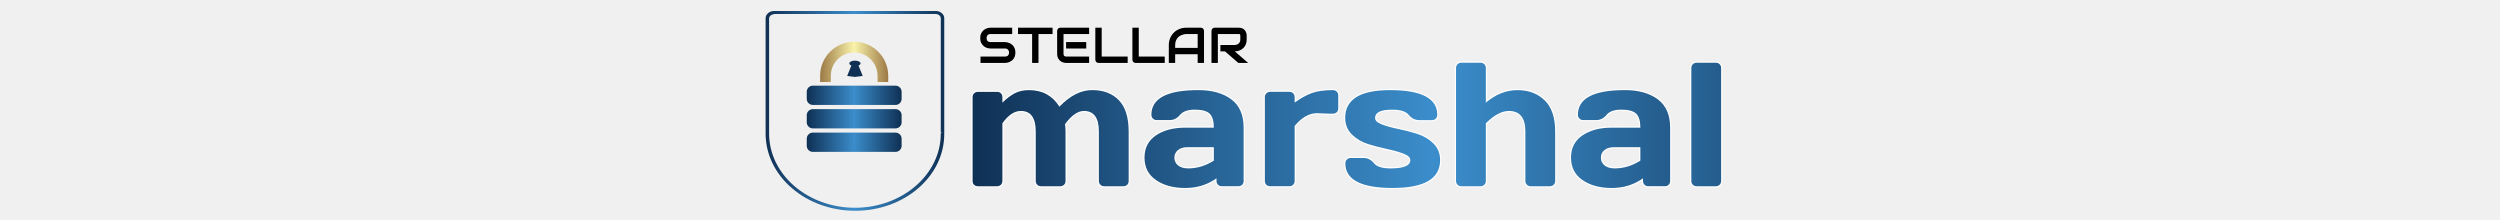
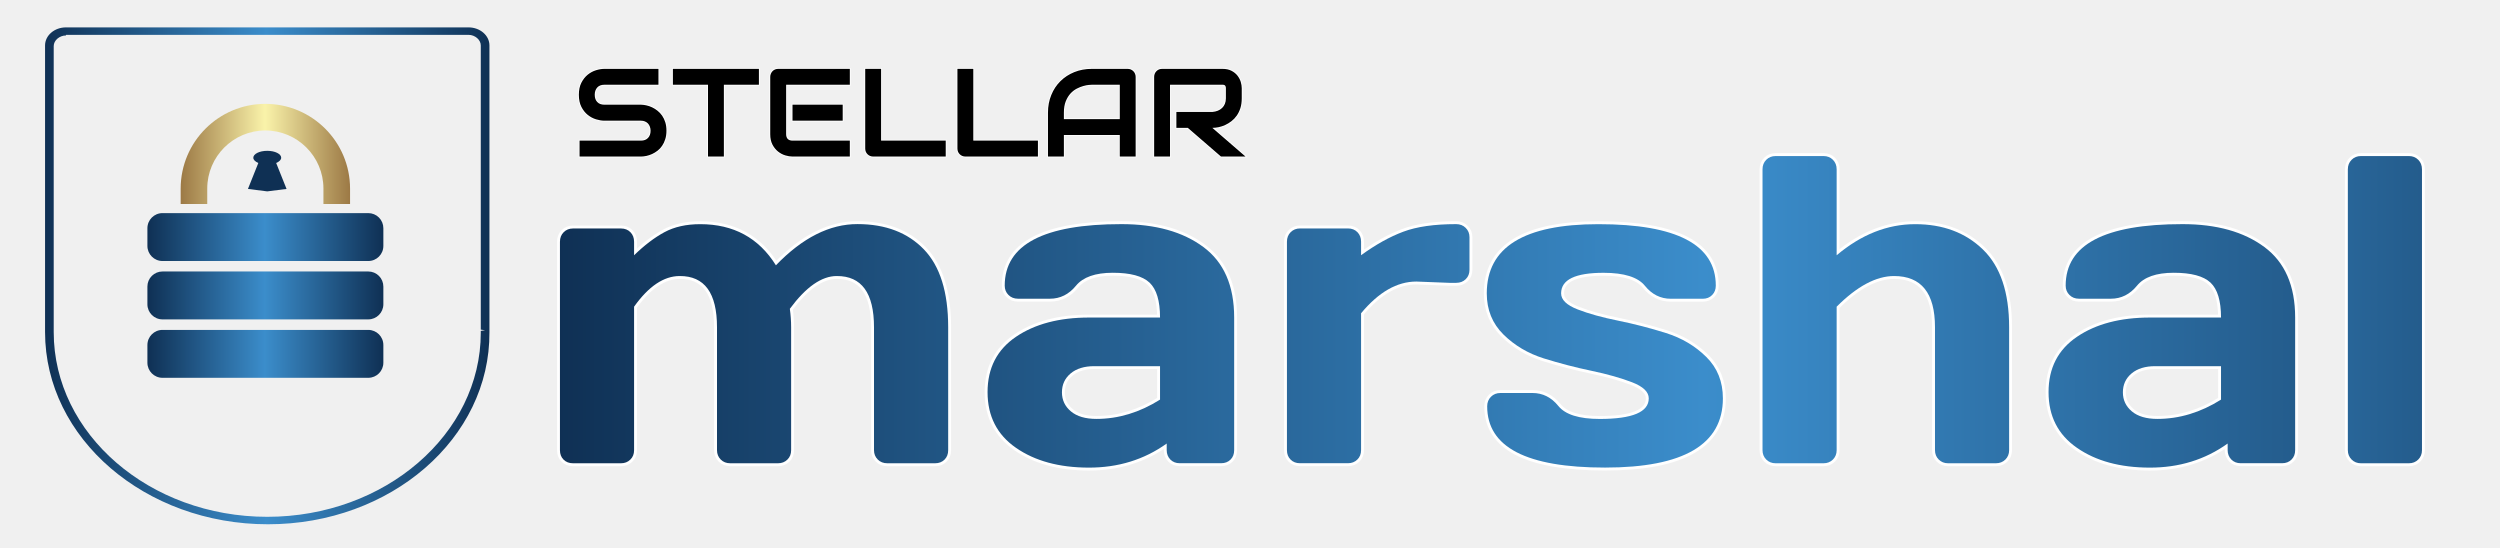
- <svg xmlns="http://www.w3.org/2000/svg" version="1.1" width="1500" height="132" viewBox="0 0 1500 132">
+ <svg xmlns="http://www.w3.org/2000/svg" version="1.1" viewBox="448.5 0 603 132">
  <svg xml:space="preserve" width="1500" height="132" data-version="2" data-id="lg_wBQwETWWTSiRNTbWTI" viewBox="0 0 603 132" x="0" y="0">
    <rect width="100%" height="100%" fill="transparent" />
    <g transform="matrix(1.74 0 0 1.5 64.46 66.53)">
      <linearGradient id="a" x1="0" x2="1" y1="0" y2="0" gradientUnits="objectBoundingBox">
        <stop offset="0%" stop-color="#0f3054" />
        <stop offset="49.8%" stop-color="#3b8dcb" />
        <stop offset="100%" stop-color="#0f3054" />
      </linearGradient>
      <path fill="url(#a)" d="M44.9 84.9C27.9 84.9 14 71.1 14 54V7.9C14 6.3 15.3 5 16.9 5h55.8c1.6 0 2.9 1.3 2.9 2.9V54c.1 17.1-13.7 30.9-30.7 30.9m-28-78.6c-.9 0-1.7.8-1.7 1.7v46c0 16.4 13.3 29.7 29.6 29.7s29.6-13.3 29.6-29.6v-.3l.6-.1-.6-.1V7.9c0-.9-.8-1.7-1.7-1.7H16.9z" transform="translate(-44.8 -44.95)" />
    </g>
    <g transform="matrix(.92 0 0 .92 64.01 37.13)">
      <linearGradient id="b" x1="0" x2="1" y1="0" y2="0" gradientUnits="objectBoundingBox">
        <stop offset="0%" stop-color="#9c7945" />
        <stop offset="49.8%" stop-color="#faf3aa" />
        <stop offset="100%" stop-color="#9c7945" />
      </linearGradient>
      <path fill="url(#b)" d="M27.87 36.25v4.05h6.97v-4.05c0-8.4 6.83-15.23 15.23-15.23S65.3 27.85 65.3 36.25v4.05h6.98v-4.05c-.011-12.258-9.942-22.193-22.2-22.21-12.258.011-22.193 9.942-22.21 22.2" transform="translate(-50.08 -27.17)" />
    </g>
    <g transform="matrix(.92 0 0 .92 64.01 57.18)">
      <linearGradient id="c" x1="0" x2="1" y1="0" y2="0" gradientUnits="objectBoundingBox">
        <stop offset="0%" stop-color="#0f3054" />
        <stop offset="49.8%" stop-color="#3b8dcb" />
        <stop offset="100%" stop-color="#0f3054" />
      </linearGradient>
      <path fill="url(#c)" d="M81 51.35a3.95 3.95 0 0 1-3.95 3.95H23.1a3.96 3.96 0 0 1-3.96-3.95V46.7a3.96 3.96 0 0 1 3.96-3.96h53.95A3.95 3.95 0 0 1 81 46.7z" transform="translate(-50.07 -49.02)" />
    </g>
    <g transform="matrix(.92 0 0 .92 64.01 71.26)">
      <linearGradient id="d" x1="0" x2="1" y1="0" y2="0" gradientUnits="objectBoundingBox">
        <stop offset="0%" stop-color="#0f3054" />
        <stop offset="49.8%" stop-color="#3b8dcb" />
        <stop offset="100%" stop-color="#0f3054" />
      </linearGradient>
      <path fill="url(#d)" d="M81 66.7a3.96 3.96 0 0 1-3.95 3.95H23.1a3.96 3.96 0 0 1-3.96-3.95v-4.65a3.95 3.95 0 0 1 3.96-3.96h53.95A3.95 3.95 0 0 1 81 62.05z" transform="translate(-50.07 -64.37)" />
    </g>
    <g transform="matrix(.92 0 0 .92 64.01 85.35)">
      <linearGradient id="e" x1="0" x2="1" y1="0" y2="0" gradientUnits="objectBoundingBox">
        <stop offset="0%" stop-color="#0f3054" />
        <stop offset="49.8%" stop-color="#3b8dcb" />
        <stop offset="100%" stop-color="#0f3054" />
      </linearGradient>
      <path fill="url(#e)" d="M81 82.05A3.96 3.96 0 0 1 77.05 86H23.1a3.96 3.96 0 0 1-3.96-3.95V77.4a3.96 3.96 0 0 1 3.96-3.96h53.95A3.96 3.96 0 0 1 81 77.4z" transform="translate(-50.07 -79.72)" />
    </g>
    <rect width="637" height="157.07" x="-318.5" y="-78.535" fill="none" rx="0" ry="0" transform="translate(447 97.03)" />
    <g transform="translate(181.88 82.89)">
      <linearGradient id="f" x1="-.007" x2="4.983" y1="0" y2="0" gradientUnits="objectBoundingBox">
        <stop offset="0%" stop-color="#0f3054" />
        <stop offset="49.8%" stop-color="#3b8dcb" />
        <stop offset="100%" stop-color="#0f3054" />
      </linearGradient>
      <path fill="url(#f)" stroke="#fff" stroke-width="1.4" d="M135.06 108.59V58.31q0-1.4.9-2.3t2.25-.9h11.57q1.4 0 2.28.9t.88 2.3v3.26q3.72-3.62 7.31-5.56t8.65-1.94q12.05 0 18.25 9.92 9.61-9.97 19.71-9.94 10.1.02 15.97 6.09 5.87 6.08 5.87 18.79v29.66q0 1.4-.88 2.27-.88.88-2.28.88h-11.52q-1.4 0-2.3-.9-.91-.91-.91-2.25V78.93q0-12.4-8.99-12.35-5.47 0-11.31 7.9.31 2.23.31 4.45v29.66q0 1.4-.91 2.27-.9.88-2.25.88h-11.52q-1.4 0-2.3-.9-.9-.91-.9-2.25V78.93q0-12.4-9-12.35-5.73 0-11 7.39v34.62q0 1.4-.91 2.27-.9.88-2.25.88h-11.57q-1.4 0-2.28-.88-.87-.87-.87-2.27Z" paint-order="stroke" transform="translate(-181.88 -82.89)" />
    </g>
    <g transform="translate(267.94 83.43)">
      <linearGradient id="g" x1="-1.552" x2="6.682" y1="0" y2="0" gradientUnits="objectBoundingBox">
        <stop offset="0%" stop-color="#0f3054" />
        <stop offset="49.8%" stop-color="#3b8dcb" />
        <stop offset="100%" stop-color="#0f3054" />
      </linearGradient>
      <path fill="url(#g)" stroke="#fff" stroke-width="1.4" d="M245.05 108.02q-6.85-4.75-6.85-13.43 0-8.69 6.85-13.34t17.65-4.65h17.1q0-6.04-2.53-8.42t-8.86-2.38-8.89 3.13-6.28 3.13h-7.7q-1.39 0-2.3-.91-.9-.9-.9-2.25 0-14.83 28.16-14.83 12.3 0 19.74 5.51 7.44 5.5 7.44 17.02v31.99q0 1.4-.87 2.27-.88.88-2.28.88h-9.97q-1.4 0-2.28-.9-.87-.91-.87-2.25v-1.6q-8.17 5.84-18.84 5.81-10.67-.02-17.52-4.78Zm18.89-19.69q-3.62 0-5.71 1.76t-2.09 4.55 2.17 4.6 6.15 1.81q7.95 0 15.34-4.65v-8.07z" paint-order="stroke" transform="translate(-267.94 -83.44)" />
    </g>
    <g transform="translate(332.42 82.9)">
      <linearGradient id="h" x1="-3.424" x2="7.965" y1="0" y2="0" gradientUnits="objectBoundingBox">
        <stop offset="0%" stop-color="#0f3054" />
        <stop offset="49.8%" stop-color="#3b8dcb" />
        <stop offset="100%" stop-color="#0f3054" />
      </linearGradient>
      <path fill="url(#h)" stroke="#fff" stroke-width="1.4" d="M351.22 68.23h-1.65l-7.96-.31q-6.98 0-13.33 7.65v33.02q0 1.4-.91 2.27-.9.88-2.25.88h-11.57q-1.4 0-2.27-.88-.88-.87-.88-2.27V58.31q0-1.4.9-2.3.91-.9 2.25-.9h11.57q1.4 0 2.28.9t.88 2.3v3.26q5.27-3.83 10.15-5.66 4.88-1.84 12.79-1.84 1.4 0 2.3.91.91.9.91 2.24v7.86q0 1.39-.91 2.27-.9.88-2.3.88z" paint-order="stroke" transform="translate(-332.41 -82.91)" />
    </g>
    <g transform="translate(387.09 83.42)">
      <linearGradient id="i" x1="-3.593" x2="5.469" y1="0" y2="0" gradientUnits="objectBoundingBox">
        <stop offset="0%" stop-color="#0f3054" />
        <stop offset="49.8%" stop-color="#3b8dcb" />
        <stop offset="100%" stop-color="#0f3054" />
      </linearGradient>
      <path fill="url(#i)" stroke="#fff" stroke-width="1.4" d="M358.61 70.76q0-16.69 26.92-16.69 28.32 0 28.32 14.83 0 1.35-.87 2.25-.88.91-2.28.91H403q-3.72 0-6.25-3.13t-9.97-3.13q-10.24 0-10.24 4.96 0 2.33 4.01 3.88 4 1.55 9.77 2.71 5.76 1.17 11.49 2.97 5.74 1.81 9.74 5.77 4.01 3.95 4.01 10 0 16.69-28.42 16.69-28.43 0-28.43-14.78 0-1.4.91-2.3.9-.91 2.3-.91h7.7q3.72 0 6.25 3.13t9.98 3.13q11.83 0 11.83-4.96 0-2.33-4.01-3.88-4-1.55-9.79-2.77-5.79-1.21-11.5-2.99-5.71-1.79-9.74-5.76-4.03-3.98-4.03-9.93Z" paint-order="stroke" transform="translate(-387.09 -83.42)" />
    </g>
    <g transform="translate(454.86 74.69)">
      <linearGradient id="j" x1="-4.028" x2="3.796" y1="0" y2="0" gradientUnits="objectBoundingBox">
        <stop offset="0%" stop-color="#0f3054" />
        <stop offset="49.8%" stop-color="#3b8dcb" />
        <stop offset="100%" stop-color="#0f3054" />
      </linearGradient>
      <path fill="url(#j)" stroke="#fff" stroke-width="1.4" d="M425.12 108.59V40.84q0-1.39.9-2.3.91-.9 2.25-.9h11.58q1.34 0 2.25.9.9.91.9 2.3v20.73q8.89-7.5 18.94-7.5t16.36 6.13q6.3 6.12 6.3 18.73v29.66q0 1.34-.9 2.25-.91.9-2.3.9h-11.53q-1.34 0-2.25-.9-.9-.91-.9-2.25V78.93q0-12.35-9.87-12.35-6.46 0-13.85 7.39v34.62q0 1.34-.9 2.25-.91.9-2.25.9h-11.58q-1.34 0-2.25-.9-.9-.91-.9-2.25Z" paint-order="stroke" transform="translate(-454.86 -74.69)" />
    </g>
    <g transform="translate(523.85 83.43)">
      <linearGradient id="k" x1="-5.261" x2="2.972" y1="0" y2="0" gradientUnits="objectBoundingBox">
        <stop offset="0%" stop-color="#0f3054" />
        <stop offset="49.8%" stop-color="#3b8dcb" />
        <stop offset="100%" stop-color="#0f3054" />
      </linearGradient>
      <path fill="url(#k)" stroke="#fff" stroke-width="1.4" d="M500.96 108.02q-6.85-4.75-6.85-13.43 0-8.69 6.85-13.34 6.84-4.65 17.64-4.65h17.11q0-6.04-2.53-8.42-2.54-2.38-8.87-2.38t-8.88 3.13q-2.56 3.13-6.28 3.13h-7.7q-1.4 0-2.3-.91-.91-.9-.91-2.25 0-14.83 28.17-14.83 12.3 0 19.74 5.51 7.44 5.5 7.44 17.02v31.99q0 1.4-.88 2.27-.88.88-2.27.88h-9.98q-1.39 0-2.27-.9-.88-.91-.88-2.25v-1.6q-8.16 5.84-18.84 5.81-10.67-.02-17.51-4.78Zm18.88-19.69q-3.61 0-5.71 1.76-2.09 1.76-2.09 4.55t2.17 4.6 6.15 1.81q7.96 0 15.35-4.65v-8.07z" paint-order="stroke" transform="translate(-523.85 -83.44)" />
    </g>
    <g transform="translate(575.24 74.69)">
      <linearGradient id="l" x1="-14.119" x2="5.703" y1="0" y2="0" gradientUnits="objectBoundingBox">
        <stop offset="0%" stop-color="#0f3054" />
        <stop offset="49.8%" stop-color="#3b8dcb" />
        <stop offset="100%" stop-color="#0f3054" />
      </linearGradient>
      <path fill="url(#l)" stroke="#fff" stroke-width="1.4" d="M566.3 108.59V40.84q0-1.39.91-2.3.9-.9 2.24-.9h11.58q1.34 0 2.25.9.9.91.9 2.3v67.75q0 1.34-.9 2.25-.91.9-2.25.9h-11.58q-1.34 0-2.24-.9-.91-.91-.91-2.25Z" paint-order="stroke" transform="translate(-575.24 -74.69)" />
    </g>
    <rect width="224" height="44.829" x="-112" y="-22.415" fill="none" rx="0" ry="0" transform="translate(250.5 33.91)" />
    <path stroke="#fff" stroke-width=".4" d="M160.75 31.53q0 1.14-.29 2.04-.28.91-.76 1.6-.47.7-1.1 1.18-.64.49-1.31.8-.68.31-1.38.46t-1.32.15h-14.8v-3.84h14.8q1.1 0 1.71-.65.62-.65.62-1.74 0-.53-.17-.97-.16-.44-.46-.77-.3-.32-.74-.5-.43-.18-.96-.18h-8.82q-.93 0-2.01-.33t-2-1.07-1.53-1.93q-.61-1.2-.61-2.92 0-1.73.61-2.91.61-1.19 1.53-1.94.92-.74 2-1.07t2.01-.33h13.05v3.83h-13.05q-1.1 0-1.71.66-.61.67-.61 1.76 0 1.11.61 1.75t1.71.64h8.85q.62.01 1.31.17.69.15 1.38.48.68.32 1.3.82.62.49 1.1 1.18.48.7.76 1.6t.28 2.03Zm22.3-14.92v3.83h-8.45v17.32h-3.83V20.44h-8.47v-3.83zm20.21 8.64v3.86h-12.11v-3.86zm1.72 8.67v3.84h-13.83q-.8 0-1.74-.28-.95-.29-1.75-.93t-1.34-1.66q-.54-1.03-.54-2.52V18.54q0-.4.15-.75.15-.36.4-.62.26-.27.62-.42.35-.14.76-.14h17.27v3.83h-15.36v11.93q0 .75.39 1.15.4.4 1.17.4zm23.13 0v3.84h-17.49q-.42 0-.77-.15t-.61-.41-.41-.61q-.14-.35-.14-.77V16.61h3.83v17.31zm22.24 0v3.84h-17.49q-.41 0-.77-.15-.35-.15-.61-.41t-.41-.61q-.14-.35-.14-.77V16.61h3.83v17.31zm23.57-15.38v19.22h-3.83v-5.2h-13.48v5.2h-3.84V27.18q0-2.32.8-4.26.79-1.95 2.21-3.35t3.35-2.18 4.22-.78h8.64q.4 0 .75.14.35.15.62.42.27.26.41.62.15.35.15.75zm-17.31 8.64v1.55h13.48v-8.29h-6.74q-.18 0-.75.05t-1.31.26q-.75.21-1.57.63-.83.43-1.52 1.18-.69.76-1.14 1.88-.45 1.13-.45 2.74zm42.9-5.91v2.44q0 1.32-.32 2.35-.33 1.03-.88 1.82t-1.28 1.35q-.72.56-1.51.92t-1.59.53q-.81.16-1.51.16l8 6.92h-5.92l-8-6.92h-2.76V27h8.68q.72-.06 1.32-.3.59-.24 1.03-.66.43-.41.67-.99t.24-1.34V21.3q0-.33-.09-.5-.08-.17-.2-.25-.13-.08-.27-.1-.14-.01-.26-.01h-12.65v17.32h-3.83V18.54q0-.4.14-.75.15-.36.41-.62.26-.27.61-.42.35-.14.77-.14h14.55q1.29 0 2.17.46.89.46 1.44 1.16.55.71.8 1.52.24.81.24 1.52z" paint-order="stroke" />
    <path fill="#0f3054" d="M66.611 39.309a4.05 1.755 0 0 0 1.212-1.274c0-.916-1.506-1.657-3.363-1.657s-3.36.741-3.36 1.657a4.05 1.755 0 0 0 1.209 1.274l-2.505 6.263 4.656.589 4.656-.589z" />
  </svg>
</svg>
